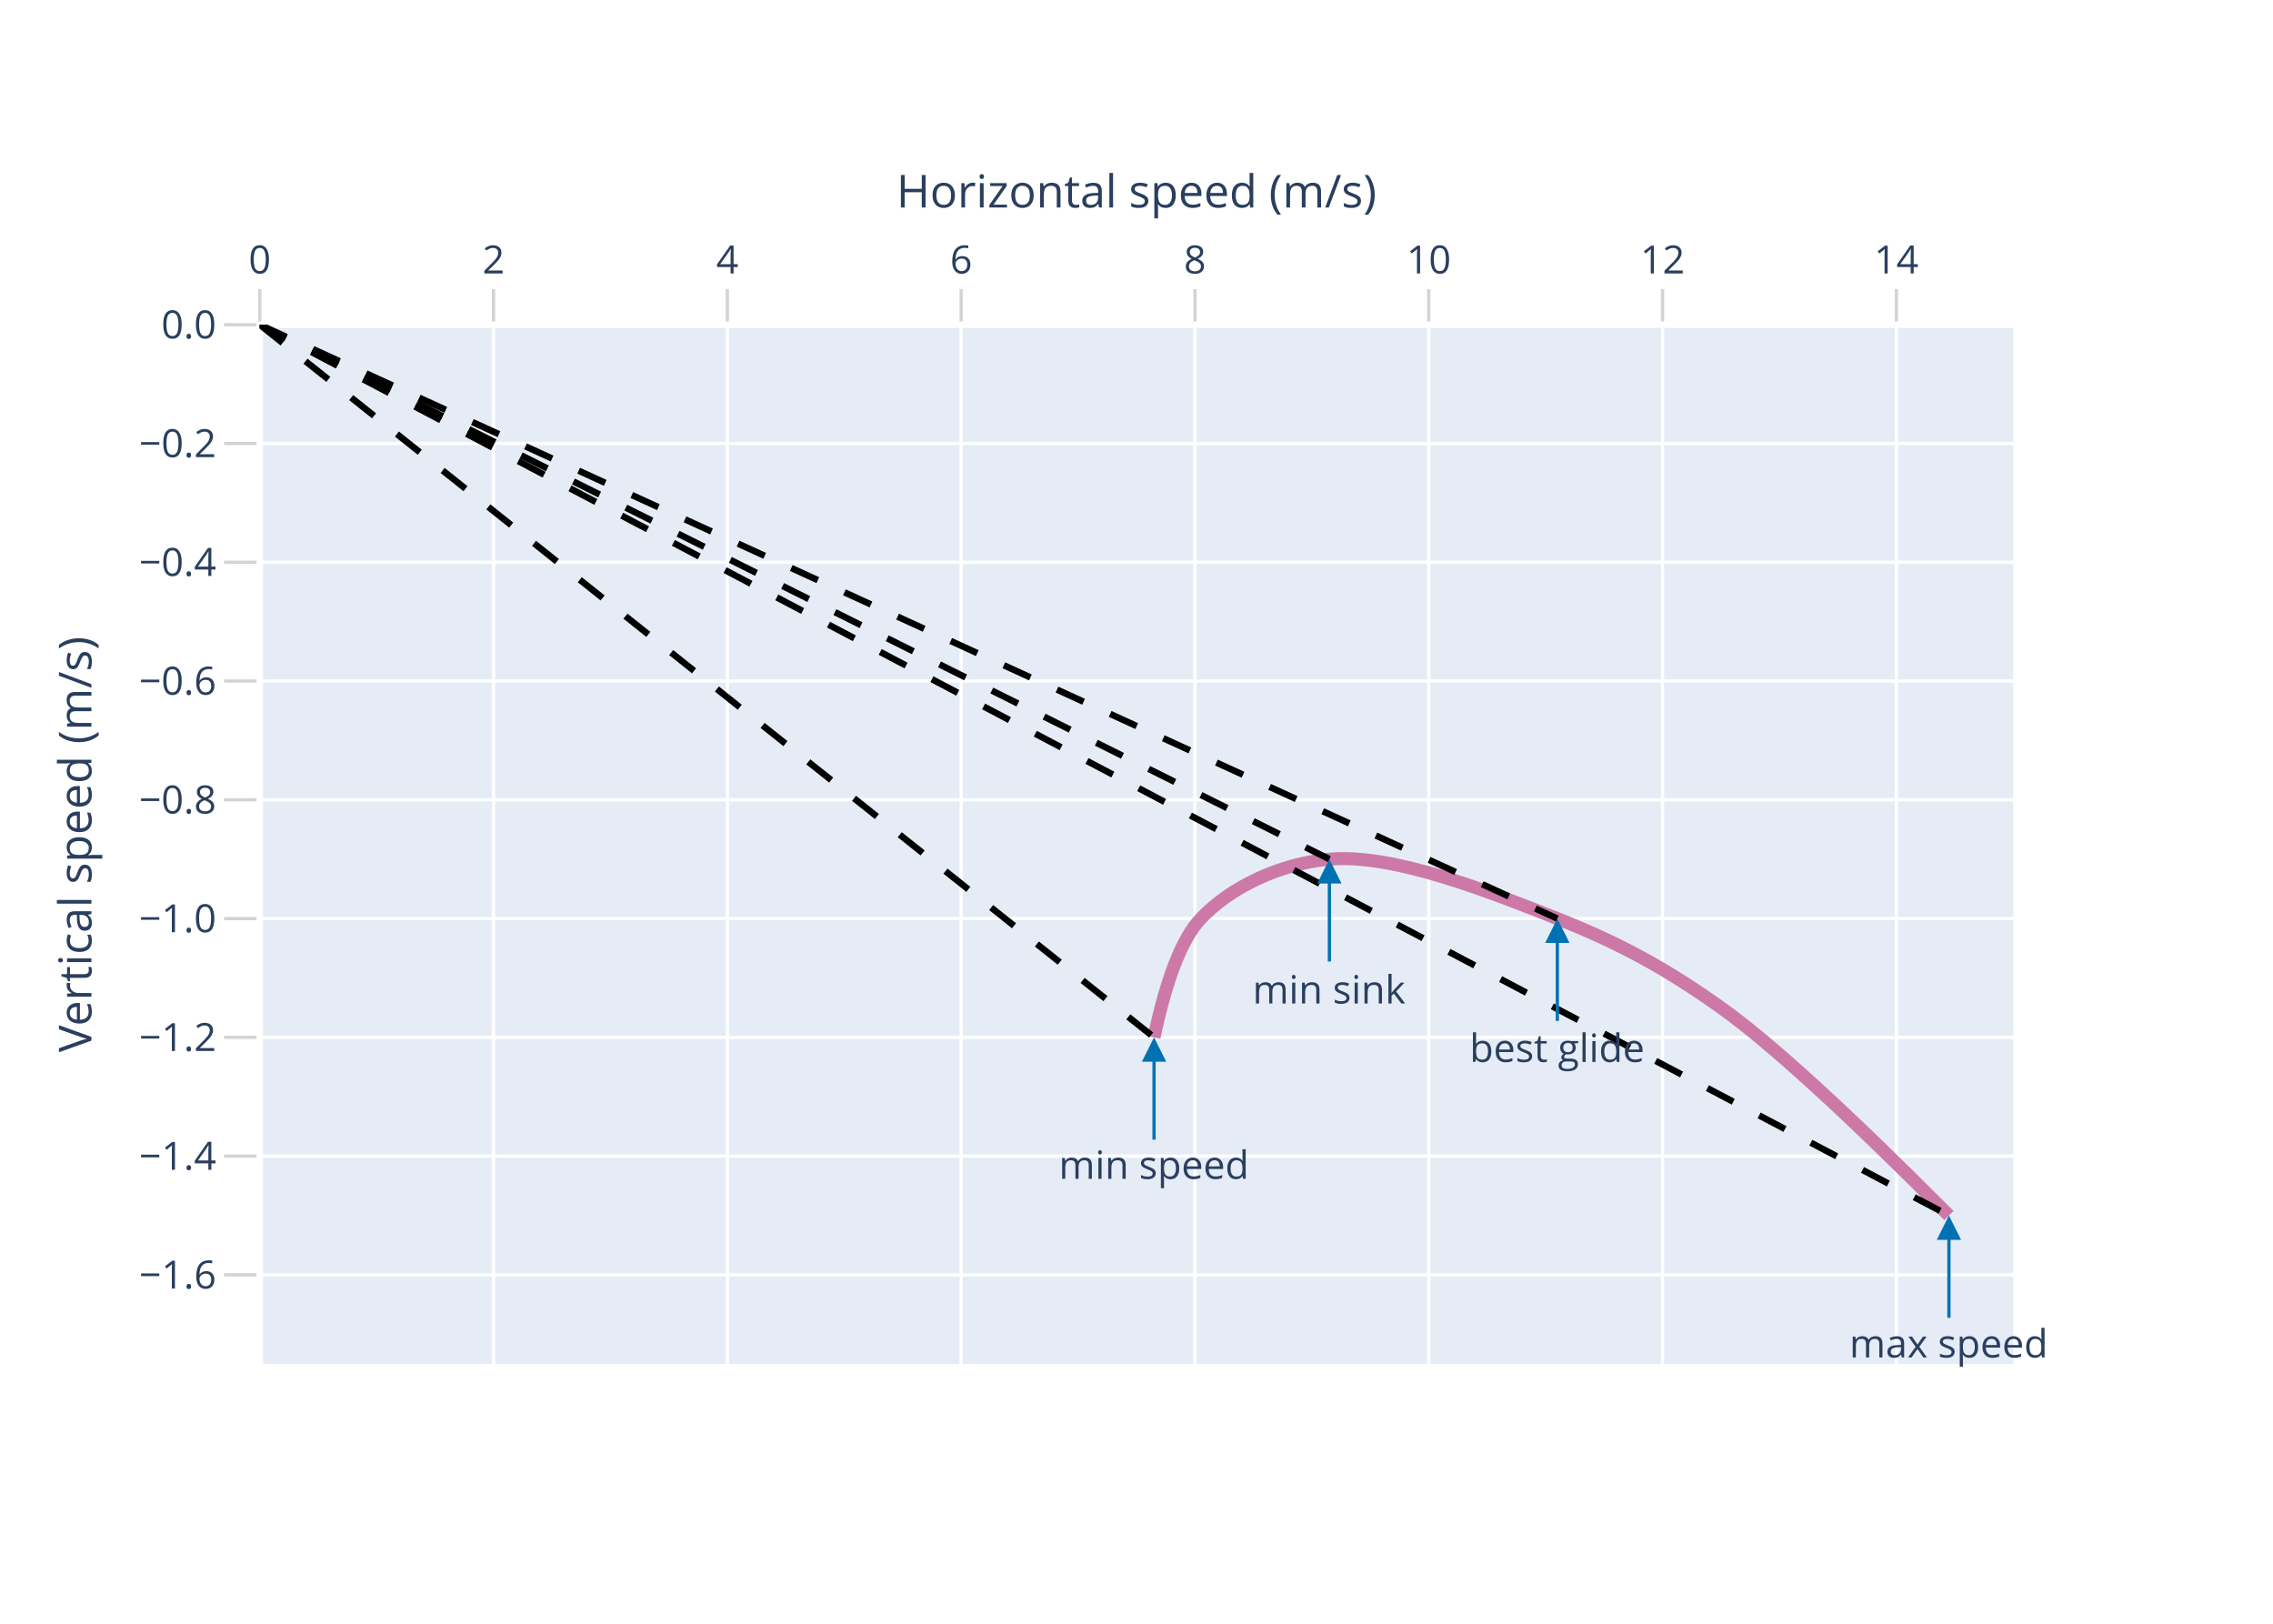
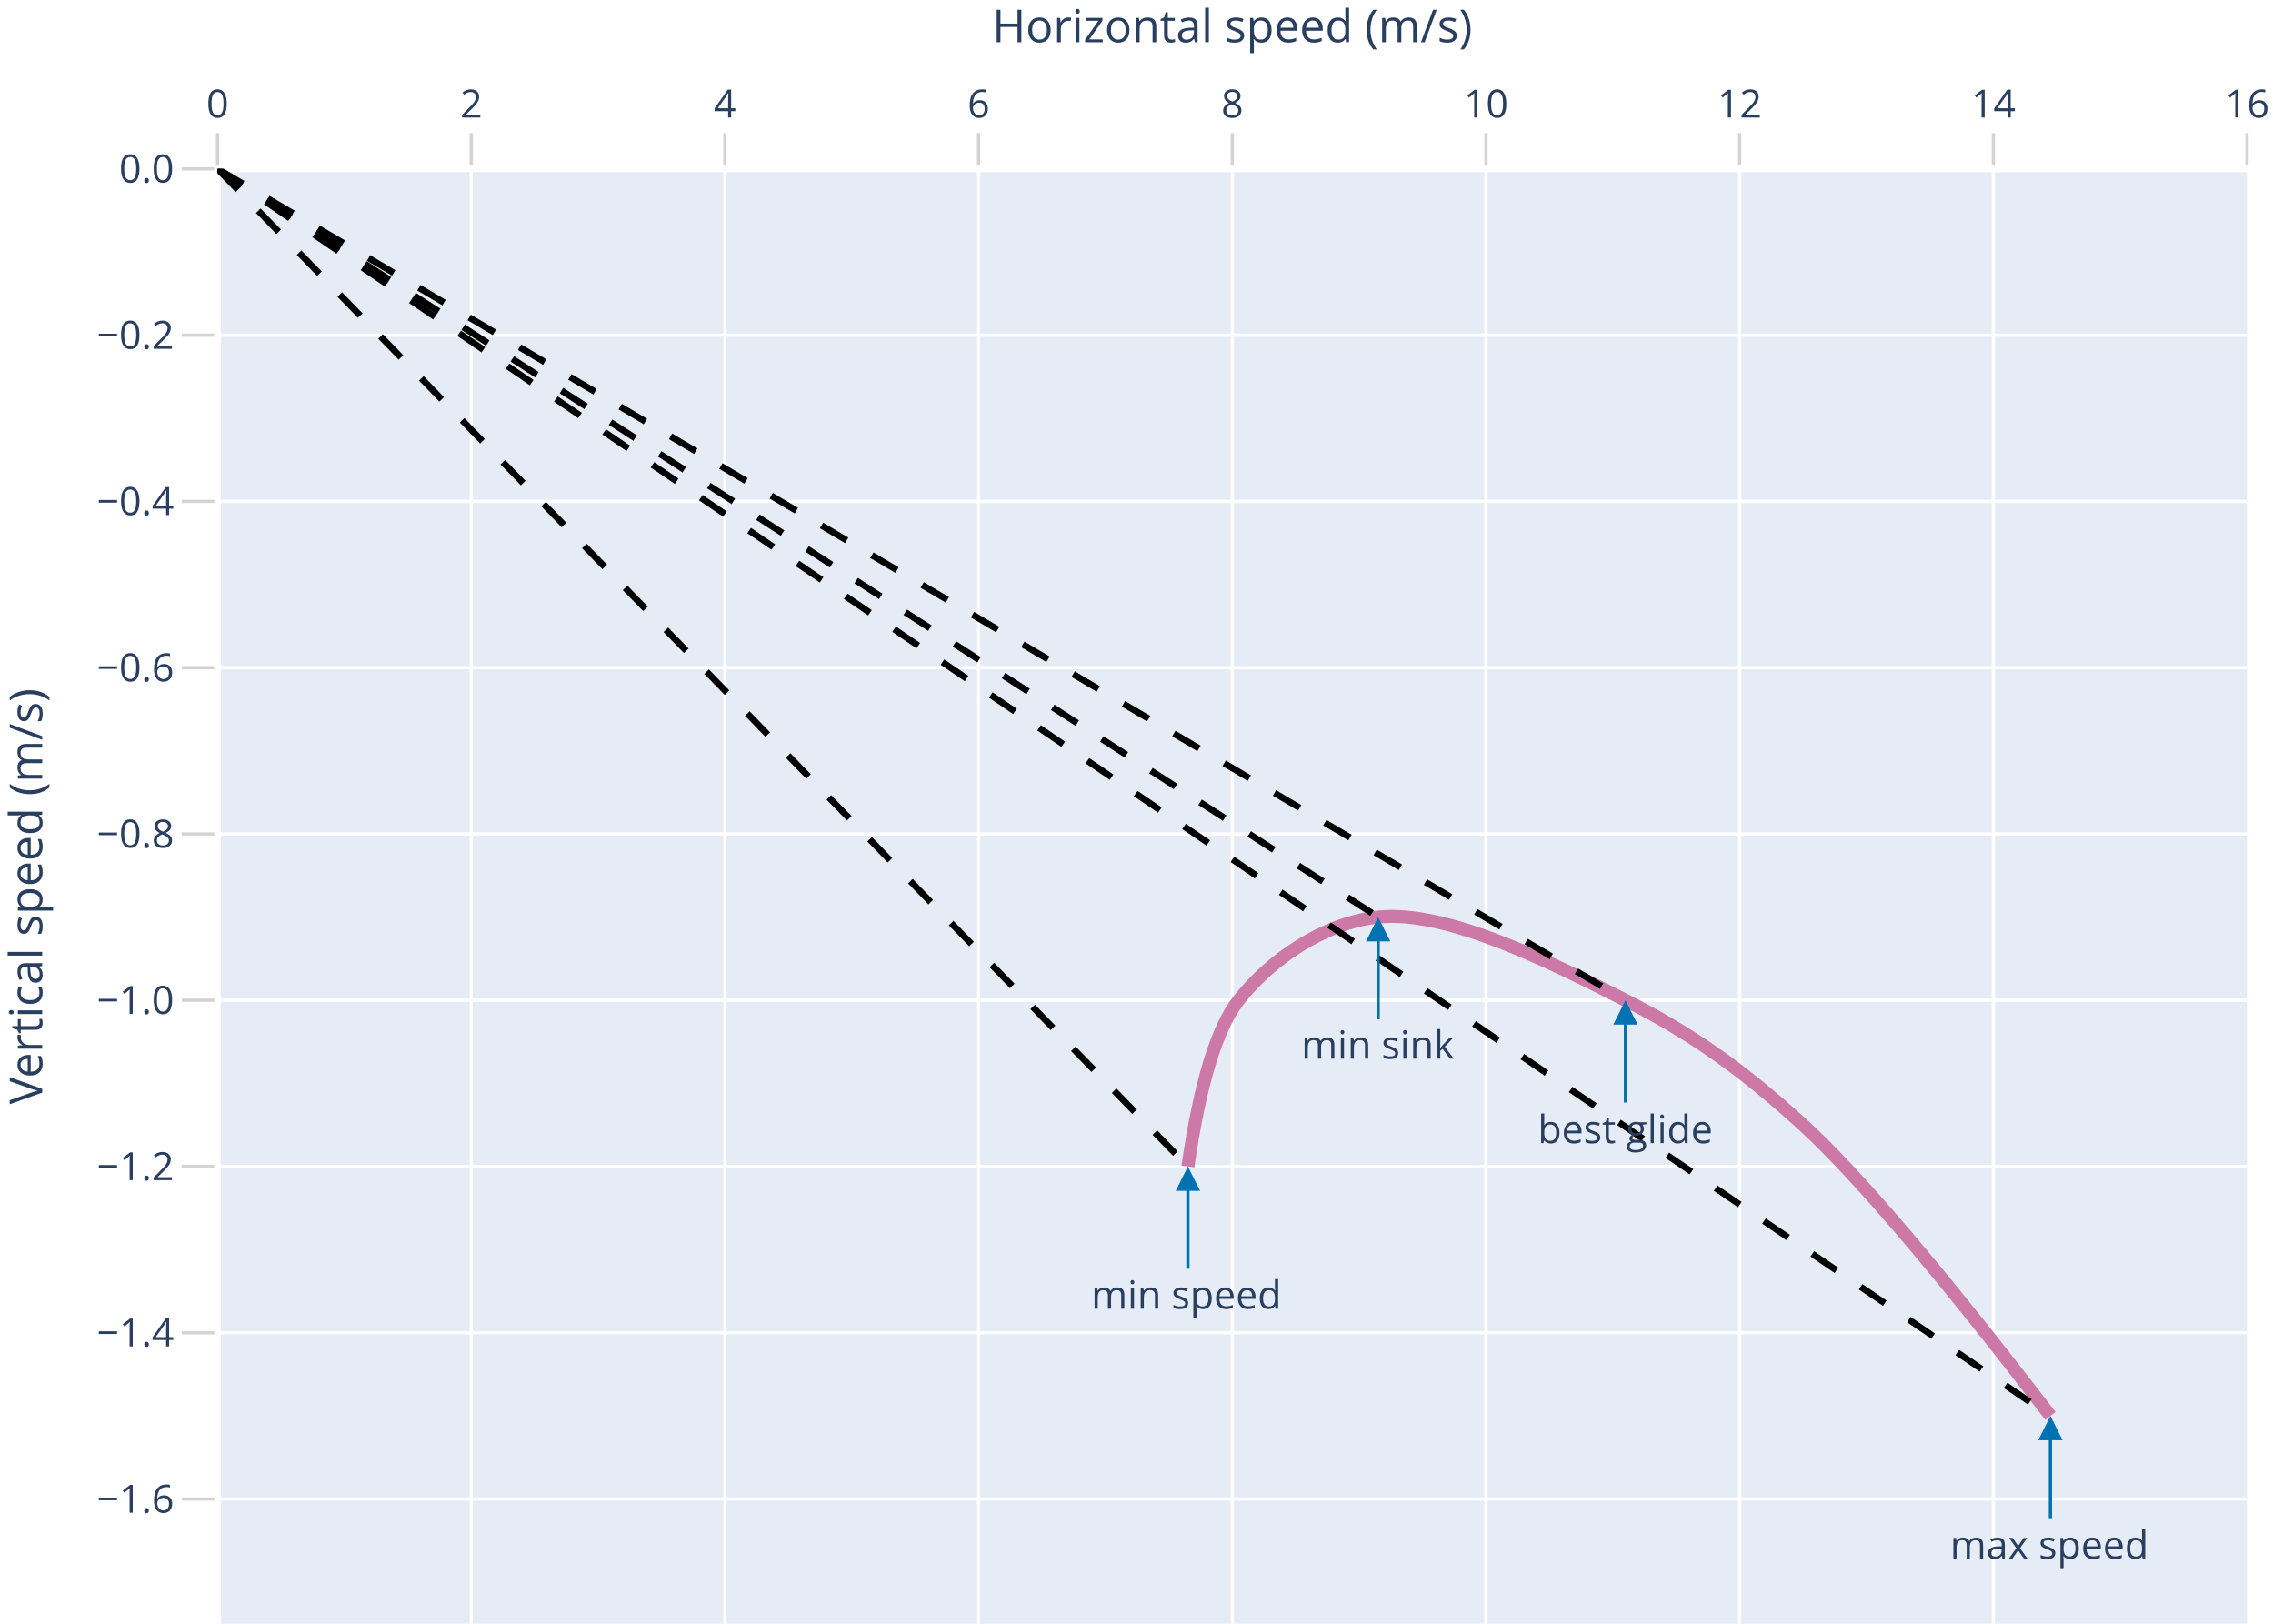
<svg xmlns="http://www.w3.org/2000/svg" class="main-svg" width="700" height="500" style="" viewBox="0 0 700 500">
  <rect x="0" y="0" width="700" height="500" style="fill: rgb(255, 255, 255); fill-opacity: 1;" />
-   <defs id="defs-9cfe36">
+   <defs id="defs-bd1ab8">
    <g class="clips">
-       <clipPath id="clip9cfe36xyplot" class="plotclip">
-         <rect width="540" height="320" />
-       </clipPath>
-       <clipPath class="axesclip" id="clip9cfe36x">
-         <rect x="80" y="0" width="540" height="500" />
-       </clipPath>
-       <clipPath class="axesclip" id="clip9cfe36y">
-         <rect x="0" y="100" width="700" height="320" />
-       </clipPath>
-       <clipPath class="axesclip" id="clip9cfe36xy">
-         <rect x="80" y="100" width="540" height="320" />
+       <clipPath id="clipbd1ab8xyplot" class="plotclip">
+         <rect width="625" height="448" />
+       </clipPath>
+       <clipPath class="axesclip" id="clipbd1ab8x">
+         <rect x="67" y="0" width="625" height="500" />
+       </clipPath>
+       <clipPath class="axesclip" id="clipbd1ab8y">
+         <rect x="0" y="52" width="700" height="448" />
+       </clipPath>
+       <clipPath class="axesclip" id="clipbd1ab8xy">
+         <rect x="67" y="52" width="625" height="448" />
      </clipPath>
    </g>
    <g class="gradients" />
    <g class="patterns" />
  </defs>
  <g class="bglayer">
-     <rect class="bg" x="80" y="100" width="540" height="320" style="fill: rgb(229, 236, 246); fill-opacity: 1; stroke-width: 0;" />
+     <rect class="bg" x="67" y="52" width="625" height="448" style="fill: rgb(229, 236, 246); fill-opacity: 1; stroke-width: 0;" />
  </g>
  <g class="layer-below">
    <g class="imagelayer" />
    <g class="shapelayer" />
  </g>
  <g class="cartesianlayer">
    <g class="subplot xy">
      <g class="layer-subplot">
        <g class="shapelayer" />
        <g class="imagelayer" />
      </g>
      <g class="minor-gridlayer">
        <g class="x" />
        <g class="y" />
      </g>
      <g class="gridlayer">
        <g class="x">
-           <path class="xgrid crisp" transform="translate(152,0)" d="M0,100v320" style="stroke: rgb(255, 255, 255); stroke-opacity: 1; stroke-width: 1px;" />
-           <path class="xgrid crisp" transform="translate(224,0)" d="M0,100v320" style="stroke: rgb(255, 255, 255); stroke-opacity: 1; stroke-width: 1px;" />
-           <path class="xgrid crisp" transform="translate(296,0)" d="M0,100v320" style="stroke: rgb(255, 255, 255); stroke-opacity: 1; stroke-width: 1px;" />
-           <path class="xgrid crisp" transform="translate(368,0)" d="M0,100v320" style="stroke: rgb(255, 255, 255); stroke-opacity: 1; stroke-width: 1px;" />
-           <path class="xgrid crisp" transform="translate(440,0)" d="M0,100v320" style="stroke: rgb(255, 255, 255); stroke-opacity: 1; stroke-width: 1px;" />
-           <path class="xgrid crisp" transform="translate(512,0)" d="M0,100v320" style="stroke: rgb(255, 255, 255); stroke-opacity: 1; stroke-width: 1px;" />
-           <path class="xgrid crisp" transform="translate(584,0)" d="M0,100v320" style="stroke: rgb(255, 255, 255); stroke-opacity: 1; stroke-width: 1px;" />
+           <path class="xgrid crisp" transform="translate(145.13,0)" d="M0,52v448" style="stroke: rgb(255, 255, 255); stroke-opacity: 1; stroke-width: 1px;" />
+           <path class="xgrid crisp" transform="translate(223.25,0)" d="M0,52v448" style="stroke: rgb(255, 255, 255); stroke-opacity: 1; stroke-width: 1px;" />
+           <path class="xgrid crisp" transform="translate(301.38,0)" d="M0,52v448" style="stroke: rgb(255, 255, 255); stroke-opacity: 1; stroke-width: 1px;" />
+           <path class="xgrid crisp" transform="translate(379.5,0)" d="M0,52v448" style="stroke: rgb(255, 255, 255); stroke-opacity: 1; stroke-width: 1px;" />
+           <path class="xgrid crisp" transform="translate(457.63,0)" d="M0,52v448" style="stroke: rgb(255, 255, 255); stroke-opacity: 1; stroke-width: 1px;" />
+           <path class="xgrid crisp" transform="translate(535.75,0)" d="M0,52v448" style="stroke: rgb(255, 255, 255); stroke-opacity: 1; stroke-width: 1px;" />
+           <path class="xgrid crisp" transform="translate(613.88,0)" d="M0,52v448" style="stroke: rgb(255, 255, 255); stroke-opacity: 1; stroke-width: 1px;" />
        </g>
        <g class="y">
-           <path class="ygrid crisp" transform="translate(0,392.57)" d="M80,0h540" style="stroke: rgb(255, 255, 255); stroke-opacity: 1; stroke-width: 1px;" />
-           <path class="ygrid crisp" transform="translate(0,356)" d="M80,0h540" style="stroke: rgb(255, 255, 255); stroke-opacity: 1; stroke-width: 1px;" />
-           <path class="ygrid crisp" transform="translate(0,319.43)" d="M80,0h540" style="stroke: rgb(255, 255, 255); stroke-opacity: 1; stroke-width: 1px;" />
-           <path class="ygrid crisp" transform="translate(0,282.86)" d="M80,0h540" style="stroke: rgb(255, 255, 255); stroke-opacity: 1; stroke-width: 1px;" />
-           <path class="ygrid crisp" transform="translate(0,246.29)" d="M80,0h540" style="stroke: rgb(255, 255, 255); stroke-opacity: 1; stroke-width: 1px;" />
-           <path class="ygrid crisp" transform="translate(0,209.71)" d="M80,0h540" style="stroke: rgb(255, 255, 255); stroke-opacity: 1; stroke-width: 1px;" />
-           <path class="ygrid crisp" transform="translate(0,173.14)" d="M80,0h540" style="stroke: rgb(255, 255, 255); stroke-opacity: 1; stroke-width: 1px;" />
-           <path class="ygrid crisp" transform="translate(0,136.57)" d="M80,0h540" style="stroke: rgb(255, 255, 255); stroke-opacity: 1; stroke-width: 1px;" />
+           <path class="ygrid crisp" transform="translate(0,461.6)" d="M67,0h625" style="stroke: rgb(255, 255, 255); stroke-opacity: 1; stroke-width: 1px;" />
+           <path class="ygrid crisp" transform="translate(0,410.4)" d="M67,0h625" style="stroke: rgb(255, 255, 255); stroke-opacity: 1; stroke-width: 1px;" />
+           <path class="ygrid crisp" transform="translate(0,359.2)" d="M67,0h625" style="stroke: rgb(255, 255, 255); stroke-opacity: 1; stroke-width: 1px;" />
+           <path class="ygrid crisp" transform="translate(0,308)" d="M67,0h625" style="stroke: rgb(255, 255, 255); stroke-opacity: 1; stroke-width: 1px;" />
+           <path class="ygrid crisp" transform="translate(0,256.8)" d="M67,0h625" style="stroke: rgb(255, 255, 255); stroke-opacity: 1; stroke-width: 1px;" />
+           <path class="ygrid crisp" transform="translate(0,205.6)" d="M67,0h625" style="stroke: rgb(255, 255, 255); stroke-opacity: 1; stroke-width: 1px;" />
+           <path class="ygrid crisp" transform="translate(0,154.4)" d="M67,0h625" style="stroke: rgb(255, 255, 255); stroke-opacity: 1; stroke-width: 1px;" />
+           <path class="ygrid crisp" transform="translate(0,103.2)" d="M67,0h625" style="stroke: rgb(255, 255, 255); stroke-opacity: 1; stroke-width: 1px;" />
        </g>
      </g>
      <g class="zerolinelayer">
-         <path class="xzl zl crisp" transform="translate(80,0)" d="M0,100v320" style="stroke: rgb(255, 255, 255); stroke-opacity: 1; stroke-width: 2px;" />
-         <path class="yzl zl crisp" transform="translate(0,100)" d="M80,0h540" style="stroke: rgb(255, 255, 255); stroke-opacity: 1; stroke-width: 2px;" />
+         <path class="xzl zl crisp" transform="translate(67,0)" d="M0,52v448" style="stroke: rgb(255, 255, 255); stroke-opacity: 1; stroke-width: 2px;" />
+         <path class="yzl zl crisp" transform="translate(0,52)" d="M67,0h625" style="stroke: rgb(255, 255, 255); stroke-opacity: 1; stroke-width: 2px;" />
      </g>
      <path class="xlines-below" />
      <path class="ylines-below" />
      <g class="overlines-below" />
      <g class="xaxislayer-below" />
      <g class="yaxislayer-below" />
      <g class="overaxes-below" />
-       <g class="plot" transform="translate(80,100)" clip-path="url(#clip9cfe36xyplot)">
+       <g class="plot" transform="translate(67,52)" clip-path="url(#clipbd1ab8xyplot)">
        <g class="scatterlayer mlayer">
-           <g class="trace scatter tracec615f6" style="stroke-miterlimit: 2; opacity: 1;">
-             <g class="fills" />
-             <g class="errorbars" />
-             <g class="lines">
-               <path class="js-line" d="M275.4,219.43Q281.24,191.93 289.8,182.86C298.82,173.3 314.04,165.94 329.4,164.57C349.21,162.8 378.59,174.55 399.6,182.86C418.29,190.25 432.59,197.89 450,210.29Q472.4,226.24 520.2,274.29" style="vector-effect: none; fill: none; stroke: rgb(204, 121, 167); stroke-opacity: 1; stroke-width: 4px; opacity: 1;" />
-             </g>
-             <g class="points" />
-             <g class="text" />
-           </g>
-           <g class="trace scatter trace2a5de0" style="stroke-miterlimit: 2; opacity: 1;">
-             <g class="fills" />
-             <g class="errorbars" />
-             <g class="lines">
-               <path class="js-line" d="M0,0L275.4,219.43" style="vector-effect: none; fill: none; stroke: rgb(0, 0, 0); stroke-opacity: 1; stroke-dasharray: 9px, 9px; stroke-width: 2px; opacity: 1;" />
-             </g>
-             <g class="points" />
-             <g class="text" />
-           </g>
-           <g class="trace scatter trace0da97c" style="stroke-miterlimit: 2; opacity: 1;">
-             <g class="fills" />
-             <g class="errorbars" />
-             <g class="lines">
-               <path class="js-line" d="M0,0L329.4,164.57" style="vector-effect: none; fill: none; stroke: rgb(0, 0, 0); stroke-opacity: 1; stroke-dasharray: 9px, 9px; stroke-width: 2px; opacity: 1;" />
-             </g>
-             <g class="points" />
-             <g class="text" />
-           </g>
-           <g class="trace scatter traceeb894e" style="stroke-miterlimit: 2; opacity: 1;">
-             <g class="fills" />
-             <g class="errorbars" />
-             <g class="lines">
-               <path class="js-line" d="M0,0L399.6,182.86" style="vector-effect: none; fill: none; stroke: rgb(0, 0, 0); stroke-opacity: 1; stroke-dasharray: 9px, 9px; stroke-width: 2px; opacity: 1;" />
-             </g>
-             <g class="points" />
-             <g class="text" />
-           </g>
-           <g class="trace scatter trace35164c" style="stroke-miterlimit: 2; opacity: 1;">
-             <g class="fills" />
-             <g class="errorbars" />
-             <g class="lines">
-               <path class="js-line" d="M0,0L520.2,274.29" style="vector-effect: none; fill: none; stroke: rgb(0, 0, 0); stroke-opacity: 1; stroke-dasharray: 9px, 9px; stroke-width: 2px; opacity: 1;" />
+           <g class="trace scatter tracef67591" style="stroke-miterlimit: 2; opacity: 1;">
+             <g class="fills" />
+             <g class="errorbars" />
+             <g class="lines">
+               <path class="js-line" d="M298.83,307.2Q304.36,268.88 314.45,256C324.21,243.55 340.58,232.2 357.42,230.4C378.77,228.12 411.02,244.59 433.59,256C454.17,266.41 469.66,277.42 488.28,294.4Q512.98,316.92 564.45,384" style="vector-effect: none; fill: none; stroke: rgb(204, 121, 167); stroke-opacity: 1; stroke-width: 4px; opacity: 1;" />
+             </g>
+             <g class="points" />
+             <g class="text" />
+           </g>
+           <g class="trace scatter trace998cd4" style="stroke-miterlimit: 2; opacity: 1;">
+             <g class="fills" />
+             <g class="errorbars" />
+             <g class="lines">
+               <path class="js-line" d="M0,0L298.83,307.2" style="vector-effect: none; fill: none; stroke: rgb(0, 0, 0); stroke-opacity: 1; stroke-dasharray: 9px, 9px; stroke-width: 2px; opacity: 1;" />
+             </g>
+             <g class="points" />
+             <g class="text" />
+           </g>
+           <g class="trace scatter tracee5bd86" style="stroke-miterlimit: 2; opacity: 1;">
+             <g class="fills" />
+             <g class="errorbars" />
+             <g class="lines">
+               <path class="js-line" d="M0,0L357.42,230.4" style="vector-effect: none; fill: none; stroke: rgb(0, 0, 0); stroke-opacity: 1; stroke-dasharray: 9px, 9px; stroke-width: 2px; opacity: 1;" />
+             </g>
+             <g class="points" />
+             <g class="text" />
+           </g>
+           <g class="trace scatter trace4d9b3a" style="stroke-miterlimit: 2; opacity: 1;">
+             <g class="fills" />
+             <g class="errorbars" />
+             <g class="lines">
+               <path class="js-line" d="M0,0L433.59,256" style="vector-effect: none; fill: none; stroke: rgb(0, 0, 0); stroke-opacity: 1; stroke-dasharray: 9px, 9px; stroke-width: 2px; opacity: 1;" />
+             </g>
+             <g class="points" />
+             <g class="text" />
+           </g>
+           <g class="trace scatter trace9040ef" style="stroke-miterlimit: 2; opacity: 1;">
+             <g class="fills" />
+             <g class="errorbars" />
+             <g class="lines">
+               <path class="js-line" d="M0,0L564.45,384" style="vector-effect: none; fill: none; stroke: rgb(0, 0, 0); stroke-opacity: 1; stroke-dasharray: 9px, 9px; stroke-width: 2px; opacity: 1;" />
            </g>
            <g class="points" />
            <g class="text" />
          </g>
        </g>
      </g>
      <g class="overplot" />
      <path class="xlines-above crisp" d="" style="fill: none; stroke-width: 1px; stroke: rgb(0, 0, 0); stroke-opacity: 0;" />
      <path class="ylines-above crisp" d="" style="fill: none; stroke-width: 1px; stroke: rgb(0, 0, 0); stroke-opacity: 0;" />
      <g class="overlines-above" />
      <g class="xaxislayer-above">
-         <path class="xtick ticks crisp" d="M0,99v-10" transform="translate(80,0)" style="stroke: rgb(211, 211, 211); stroke-opacity: 1; stroke-width: 1px;" />
-         <path class="xtick ticks crisp" d="M0,99v-10" transform="translate(152,0)" style="stroke: rgb(211, 211, 211); stroke-opacity: 1; stroke-width: 1px;" />
-         <path class="xtick ticks crisp" d="M0,99v-10" transform="translate(224,0)" style="stroke: rgb(211, 211, 211); stroke-opacity: 1; stroke-width: 1px;" />
-         <path class="xtick ticks crisp" d="M0,99v-10" transform="translate(296,0)" style="stroke: rgb(211, 211, 211); stroke-opacity: 1; stroke-width: 1px;" />
-         <path class="xtick ticks crisp" d="M0,99v-10" transform="translate(368,0)" style="stroke: rgb(211, 211, 211); stroke-opacity: 1; stroke-width: 1px;" />
-         <path class="xtick ticks crisp" d="M0,99v-10" transform="translate(440,0)" style="stroke: rgb(211, 211, 211); stroke-opacity: 1; stroke-width: 1px;" />
-         <path class="xtick ticks crisp" d="M0,99v-10" transform="translate(512,0)" style="stroke: rgb(211, 211, 211); stroke-opacity: 1; stroke-width: 1px;" />
-         <path class="xtick ticks crisp" d="M0,99v-10" transform="translate(584,0)" style="stroke: rgb(211, 211, 211); stroke-opacity: 1; stroke-width: 1px;" />
-         <g class="xtick">
-           <text text-anchor="middle" x="0" y="84.2" transform="translate(80,0)" style="font-family: 'Open Sans', verdana, arial, sans-serif; font-size: 12px; fill: rgb(42, 63, 95); fill-opacity: 1; white-space: pre; opacity: 1;">0</text>
-         </g>
-         <g class="xtick">
-           <text text-anchor="middle" x="0" y="84.2" style="font-family: 'Open Sans', verdana, arial, sans-serif; font-size: 12px; fill: rgb(42, 63, 95); fill-opacity: 1; white-space: pre; opacity: 1;" transform="translate(152,0)">2</text>
-         </g>
-         <g class="xtick">
-           <text text-anchor="middle" x="0" y="84.2" style="font-family: 'Open Sans', verdana, arial, sans-serif; font-size: 12px; fill: rgb(42, 63, 95); fill-opacity: 1; white-space: pre; opacity: 1;" transform="translate(224,0)">4</text>
-         </g>
-         <g class="xtick">
-           <text text-anchor="middle" x="0" y="84.2" style="font-family: 'Open Sans', verdana, arial, sans-serif; font-size: 12px; fill: rgb(42, 63, 95); fill-opacity: 1; white-space: pre; opacity: 1;" transform="translate(296,0)">6</text>
-         </g>
-         <g class="xtick">
-           <text text-anchor="middle" x="0" y="84.2" style="font-family: 'Open Sans', verdana, arial, sans-serif; font-size: 12px; fill: rgb(42, 63, 95); fill-opacity: 1; white-space: pre; opacity: 1;" transform="translate(368,0)">8</text>
-         </g>
-         <g class="xtick">
-           <text text-anchor="middle" x="0" y="84.2" style="font-family: 'Open Sans', verdana, arial, sans-serif; font-size: 12px; fill: rgb(42, 63, 95); fill-opacity: 1; white-space: pre; opacity: 1;" transform="translate(440,0)">10</text>
-         </g>
-         <g class="xtick">
-           <text text-anchor="middle" x="0" y="84.2" style="font-family: 'Open Sans', verdana, arial, sans-serif; font-size: 12px; fill: rgb(42, 63, 95); fill-opacity: 1; white-space: pre; opacity: 1;" transform="translate(512,0)">12</text>
-         </g>
-         <g class="xtick">
-           <text text-anchor="middle" x="0" y="84.2" style="font-family: 'Open Sans', verdana, arial, sans-serif; font-size: 12px; fill: rgb(42, 63, 95); fill-opacity: 1; white-space: pre; opacity: 1;" transform="translate(584,0)">14</text>
+         <path class="xtick ticks crisp" d="M0,51v-10" transform="translate(67,0)" style="stroke: rgb(211, 211, 211); stroke-opacity: 1; stroke-width: 1px;" />
+         <path class="xtick ticks crisp" d="M0,51v-10" transform="translate(145.13,0)" style="stroke: rgb(211, 211, 211); stroke-opacity: 1; stroke-width: 1px;" />
+         <path class="xtick ticks crisp" d="M0,51v-10" transform="translate(223.25,0)" style="stroke: rgb(211, 211, 211); stroke-opacity: 1; stroke-width: 1px;" />
+         <path class="xtick ticks crisp" d="M0,51v-10" transform="translate(301.38,0)" style="stroke: rgb(211, 211, 211); stroke-opacity: 1; stroke-width: 1px;" />
+         <path class="xtick ticks crisp" d="M0,51v-10" transform="translate(379.5,0)" style="stroke: rgb(211, 211, 211); stroke-opacity: 1; stroke-width: 1px;" />
+         <path class="xtick ticks crisp" d="M0,51v-10" transform="translate(457.63,0)" style="stroke: rgb(211, 211, 211); stroke-opacity: 1; stroke-width: 1px;" />
+         <path class="xtick ticks crisp" d="M0,51v-10" transform="translate(535.75,0)" style="stroke: rgb(211, 211, 211); stroke-opacity: 1; stroke-width: 1px;" />
+         <path class="xtick ticks crisp" d="M0,51v-10" transform="translate(613.88,0)" style="stroke: rgb(211, 211, 211); stroke-opacity: 1; stroke-width: 1px;" />
+         <path class="xtick ticks crisp" d="M0,51v-10" transform="translate(692,0)" style="stroke: rgb(211, 211, 211); stroke-opacity: 1; stroke-width: 1px;" />
+         <g class="xtick">
+           <text text-anchor="middle" x="0" y="36.2" transform="translate(67,0)" style="font-family: 'Open Sans', verdana, arial, sans-serif; font-size: 12px; fill: rgb(42, 63, 95); fill-opacity: 1; white-space: pre; opacity: 1;">0</text>
+         </g>
+         <g class="xtick">
+           <text text-anchor="middle" x="0" y="36.2" style="font-family: 'Open Sans', verdana, arial, sans-serif; font-size: 12px; fill: rgb(42, 63, 95); fill-opacity: 1; white-space: pre; opacity: 1;" transform="translate(145.13,0)">2</text>
+         </g>
+         <g class="xtick">
+           <text text-anchor="middle" x="0" y="36.2" style="font-family: 'Open Sans', verdana, arial, sans-serif; font-size: 12px; fill: rgb(42, 63, 95); fill-opacity: 1; white-space: pre; opacity: 1;" transform="translate(223.25,0)">4</text>
+         </g>
+         <g class="xtick">
+           <text text-anchor="middle" x="0" y="36.2" style="font-family: 'Open Sans', verdana, arial, sans-serif; font-size: 12px; fill: rgb(42, 63, 95); fill-opacity: 1; white-space: pre; opacity: 1;" transform="translate(301.38,0)">6</text>
+         </g>
+         <g class="xtick">
+           <text text-anchor="middle" x="0" y="36.2" style="font-family: 'Open Sans', verdana, arial, sans-serif; font-size: 12px; fill: rgb(42, 63, 95); fill-opacity: 1; white-space: pre; opacity: 1;" transform="translate(379.5,0)">8</text>
+         </g>
+         <g class="xtick">
+           <text text-anchor="middle" x="0" y="36.2" style="font-family: 'Open Sans', verdana, arial, sans-serif; font-size: 12px; fill: rgb(42, 63, 95); fill-opacity: 1; white-space: pre; opacity: 1;" transform="translate(457.63,0)">10</text>
+         </g>
+         <g class="xtick">
+           <text text-anchor="middle" x="0" y="36.2" style="font-family: 'Open Sans', verdana, arial, sans-serif; font-size: 12px; fill: rgb(42, 63, 95); fill-opacity: 1; white-space: pre; opacity: 1;" transform="translate(535.75,0)">12</text>
+         </g>
+         <g class="xtick">
+           <text text-anchor="middle" x="0" y="36.2" style="font-family: 'Open Sans', verdana, arial, sans-serif; font-size: 12px; fill: rgb(42, 63, 95); fill-opacity: 1; white-space: pre; opacity: 1;" transform="translate(613.88,0)">14</text>
+         </g>
+         <g class="xtick">
+           <text text-anchor="middle" x="0" y="36.2" style="font-family: 'Open Sans', verdana, arial, sans-serif; font-size: 12px; fill: rgb(42, 63, 95); fill-opacity: 1; white-space: pre; opacity: 1;" transform="translate(692,0)">16</text>
        </g>
      </g>
      <g class="yaxislayer-above">
-         <path class="ytick ticks crisp" d="M79,0h-10" transform="translate(0,392.57)" style="stroke: rgb(211, 211, 211); stroke-opacity: 1; stroke-width: 1px;" />
-         <path class="ytick ticks crisp" d="M79,0h-10" transform="translate(0,356)" style="stroke: rgb(211, 211, 211); stroke-opacity: 1; stroke-width: 1px;" />
-         <path class="ytick ticks crisp" d="M79,0h-10" transform="translate(0,319.43)" style="stroke: rgb(211, 211, 211); stroke-opacity: 1; stroke-width: 1px;" />
-         <path class="ytick ticks crisp" d="M79,0h-10" transform="translate(0,282.86)" style="stroke: rgb(211, 211, 211); stroke-opacity: 1; stroke-width: 1px;" />
-         <path class="ytick ticks crisp" d="M79,0h-10" transform="translate(0,246.29)" style="stroke: rgb(211, 211, 211); stroke-opacity: 1; stroke-width: 1px;" />
-         <path class="ytick ticks crisp" d="M79,0h-10" transform="translate(0,209.71)" style="stroke: rgb(211, 211, 211); stroke-opacity: 1; stroke-width: 1px;" />
-         <path class="ytick ticks crisp" d="M79,0h-10" transform="translate(0,173.14)" style="stroke: rgb(211, 211, 211); stroke-opacity: 1; stroke-width: 1px;" />
-         <path class="ytick ticks crisp" d="M79,0h-10" transform="translate(0,136.57)" style="stroke: rgb(211, 211, 211); stroke-opacity: 1; stroke-width: 1px;" />
-         <path class="ytick ticks crisp" d="M79,0h-10" transform="translate(0,100)" style="stroke: rgb(211, 211, 211); stroke-opacity: 1; stroke-width: 1px;" />
-         <g class="ytick">
-           <text text-anchor="end" x="66.6" y="4.2" transform="translate(0,392.57)" style="font-family: 'Open Sans', verdana, arial, sans-serif; font-size: 12px; fill: rgb(42, 63, 95); fill-opacity: 1; white-space: pre; opacity: 1;">−1.6</text>
-         </g>
-         <g class="ytick">
-           <text text-anchor="end" x="66.6" y="4.2" style="font-family: 'Open Sans', verdana, arial, sans-serif; font-size: 12px; fill: rgb(42, 63, 95); fill-opacity: 1; white-space: pre; opacity: 1;" transform="translate(0,356)">−1.4</text>
-         </g>
-         <g class="ytick">
-           <text text-anchor="end" x="66.6" y="4.2" style="font-family: 'Open Sans', verdana, arial, sans-serif; font-size: 12px; fill: rgb(42, 63, 95); fill-opacity: 1; white-space: pre; opacity: 1;" transform="translate(0,319.43)">−1.2</text>
-         </g>
-         <g class="ytick">
-           <text text-anchor="end" x="66.6" y="4.2" style="font-family: 'Open Sans', verdana, arial, sans-serif; font-size: 12px; fill: rgb(42, 63, 95); fill-opacity: 1; white-space: pre; opacity: 1;" transform="translate(0,282.86)">−1.0</text>
-         </g>
-         <g class="ytick">
-           <text text-anchor="end" x="66.6" y="4.2" style="font-family: 'Open Sans', verdana, arial, sans-serif; font-size: 12px; fill: rgb(42, 63, 95); fill-opacity: 1; white-space: pre; opacity: 1;" transform="translate(0,246.29)">−0.8</text>
-         </g>
-         <g class="ytick">
-           <text text-anchor="end" x="66.6" y="4.2" style="font-family: 'Open Sans', verdana, arial, sans-serif; font-size: 12px; fill: rgb(42, 63, 95); fill-opacity: 1; white-space: pre; opacity: 1;" transform="translate(0,209.71)">−0.6</text>
-         </g>
-         <g class="ytick">
-           <text text-anchor="end" x="66.6" y="4.2" style="font-family: 'Open Sans', verdana, arial, sans-serif; font-size: 12px; fill: rgb(42, 63, 95); fill-opacity: 1; white-space: pre; opacity: 1;" transform="translate(0,173.14)">−0.4</text>
-         </g>
-         <g class="ytick">
-           <text text-anchor="end" x="66.6" y="4.2" style="font-family: 'Open Sans', verdana, arial, sans-serif; font-size: 12px; fill: rgb(42, 63, 95); fill-opacity: 1; white-space: pre; opacity: 1;" transform="translate(0,136.57)">−0.2</text>
-         </g>
-         <g class="ytick">
-           <text text-anchor="end" x="66.6" y="4.2" style="font-family: 'Open Sans', verdana, arial, sans-serif; font-size: 12px; fill: rgb(42, 63, 95); fill-opacity: 1; white-space: pre; opacity: 1;" transform="translate(0,100)">0.0</text>
+         <path class="ytick ticks crisp" d="M66,0h-10" transform="translate(0,461.6)" style="stroke: rgb(211, 211, 211); stroke-opacity: 1; stroke-width: 1px;" />
+         <path class="ytick ticks crisp" d="M66,0h-10" transform="translate(0,410.4)" style="stroke: rgb(211, 211, 211); stroke-opacity: 1; stroke-width: 1px;" />
+         <path class="ytick ticks crisp" d="M66,0h-10" transform="translate(0,359.2)" style="stroke: rgb(211, 211, 211); stroke-opacity: 1; stroke-width: 1px;" />
+         <path class="ytick ticks crisp" d="M66,0h-10" transform="translate(0,308)" style="stroke: rgb(211, 211, 211); stroke-opacity: 1; stroke-width: 1px;" />
+         <path class="ytick ticks crisp" d="M66,0h-10" transform="translate(0,256.8)" style="stroke: rgb(211, 211, 211); stroke-opacity: 1; stroke-width: 1px;" />
+         <path class="ytick ticks crisp" d="M66,0h-10" transform="translate(0,205.6)" style="stroke: rgb(211, 211, 211); stroke-opacity: 1; stroke-width: 1px;" />
+         <path class="ytick ticks crisp" d="M66,0h-10" transform="translate(0,154.4)" style="stroke: rgb(211, 211, 211); stroke-opacity: 1; stroke-width: 1px;" />
+         <path class="ytick ticks crisp" d="M66,0h-10" transform="translate(0,103.2)" style="stroke: rgb(211, 211, 211); stroke-opacity: 1; stroke-width: 1px;" />
+         <path class="ytick ticks crisp" d="M66,0h-10" transform="translate(0,52)" style="stroke: rgb(211, 211, 211); stroke-opacity: 1; stroke-width: 1px;" />
+         <g class="ytick">
+           <text text-anchor="end" x="53.6" y="4.2" transform="translate(0,461.6)" style="font-family: 'Open Sans', verdana, arial, sans-serif; font-size: 12px; fill: rgb(42, 63, 95); fill-opacity: 1; white-space: pre; opacity: 1;">−1.6</text>
+         </g>
+         <g class="ytick">
+           <text text-anchor="end" x="53.6" y="4.2" style="font-family: 'Open Sans', verdana, arial, sans-serif; font-size: 12px; fill: rgb(42, 63, 95); fill-opacity: 1; white-space: pre; opacity: 1;" transform="translate(0,410.4)">−1.4</text>
+         </g>
+         <g class="ytick">
+           <text text-anchor="end" x="53.6" y="4.2" style="font-family: 'Open Sans', verdana, arial, sans-serif; font-size: 12px; fill: rgb(42, 63, 95); fill-opacity: 1; white-space: pre; opacity: 1;" transform="translate(0,359.2)">−1.2</text>
+         </g>
+         <g class="ytick">
+           <text text-anchor="end" x="53.6" y="4.2" style="font-family: 'Open Sans', verdana, arial, sans-serif; font-size: 12px; fill: rgb(42, 63, 95); fill-opacity: 1; white-space: pre; opacity: 1;" transform="translate(0,308)">−1.0</text>
+         </g>
+         <g class="ytick">
+           <text text-anchor="end" x="53.6" y="4.2" style="font-family: 'Open Sans', verdana, arial, sans-serif; font-size: 12px; fill: rgb(42, 63, 95); fill-opacity: 1; white-space: pre; opacity: 1;" transform="translate(0,256.8)">−0.8</text>
+         </g>
+         <g class="ytick">
+           <text text-anchor="end" x="53.6" y="4.2" style="font-family: 'Open Sans', verdana, arial, sans-serif; font-size: 12px; fill: rgb(42, 63, 95); fill-opacity: 1; white-space: pre; opacity: 1;" transform="translate(0,205.6)">−0.6</text>
+         </g>
+         <g class="ytick">
+           <text text-anchor="end" x="53.6" y="4.2" style="font-family: 'Open Sans', verdana, arial, sans-serif; font-size: 12px; fill: rgb(42, 63, 95); fill-opacity: 1; white-space: pre; opacity: 1;" transform="translate(0,154.4)">−0.4</text>
+         </g>
+         <g class="ytick">
+           <text text-anchor="end" x="53.6" y="4.2" style="font-family: 'Open Sans', verdana, arial, sans-serif; font-size: 12px; fill: rgb(42, 63, 95); fill-opacity: 1; white-space: pre; opacity: 1;" transform="translate(0,103.2)">−0.2</text>
+         </g>
+         <g class="ytick">
+           <text text-anchor="end" x="53.6" y="4.2" style="font-family: 'Open Sans', verdana, arial, sans-serif; font-size: 12px; fill: rgb(42, 63, 95); fill-opacity: 1; white-space: pre; opacity: 1;" transform="translate(0,52)">0.0</text>
        </g>
      </g>
      <g class="overaxes-above" />
    </g>
  </g>
  <g class="polarlayer" />
  <g class="smithlayer" />
  <g class="ternarylayer" />
  <g class="geolayer" />
  <g class="funnelarealayer" />
  <g class="pielayer" />
  <g class="iciclelayer" />
  <g class="treemaplayer" />
  <g class="sunburstlayer" />
  <g class="glimages" />
-   <defs id="topdefs-9cfe36">
+   <defs id="topdefs-bd1ab8">
    <g class="clips" />
  </defs>
  <g class="layer-above">
    <g class="imagelayer" />
    <g class="shapelayer" />
  </g>
  <g class="infolayer">
    <g class="g-gtitle" />
-     <g class="g-xtitle">
-       <text class="xtitle" x="350" y="63.888" text-anchor="middle" style="font-family: 'Open Sans', verdana, arial, sans-serif; font-size: 14px; fill: rgb(42, 63, 95); opacity: 1; font-weight: normal; white-space: pre;">Horizontal speed (m/s)</text>
-     </g>
-     <g class="g-ytitle">
-       <text class="ytitle" transform="rotate(-90,28.15313,260)" x="28.153" y="260" text-anchor="middle" style="font-family: 'Open Sans', verdana, arial, sans-serif; font-size: 14px; fill: rgb(42, 63, 95); opacity: 1; font-weight: normal; white-space: pre;">Vertical speed (m/s)</text>
+     <g class="g-xtitle" transform="translate(0,12.1125)">
+       <text class="xtitle" x="379.5" y="0.888" text-anchor="middle" style="font-family: 'Open Sans', verdana, arial, sans-serif; font-size: 14px; fill: rgb(42, 63, 95); opacity: 1; font-weight: normal; white-space: pre;">Horizontal speed (m/s)</text>
+     </g>
+     <g class="g-ytitle" transform="translate(12.84668,0)">
+       <text class="ytitle" transform="rotate(-90,0.153125,276)" x="0.153" y="276" text-anchor="middle" style="font-family: 'Open Sans', verdana, arial, sans-serif; font-size: 14px; fill: rgb(42, 63, 95); opacity: 1; font-weight: normal; white-space: pre;">Vertical speed (m/s)</text>
    </g>
    <g class="annotation" data-index="0" style="opacity: 1;">
-       <g class="annotation-text-g" transform="rotate(0,355.4,359.43)">
-         <g class="cursor-pointer" transform="translate(322,350)">
+       <g class="annotation-text-g" transform="rotate(0,365.83,399.2)">
+         <g class="cursor-pointer" transform="translate(332,390)">
          <rect class="bg" x="0.5" y="0.5" width="66" height="17" style="stroke-width: 1px; stroke: rgb(0, 0, 0); stroke-opacity: 0; fill: rgb(0, 0, 0); fill-opacity: 0;" />
          <text class="annotation-text" text-anchor="middle" x="33.359" y="13" style="font-family: 'Open Sans', verdana, arial, sans-serif; font-size: 12px; fill: rgb(42, 63, 95); fill-opacity: 1; white-space: pre;">min speed</text>
        </g>
      </g>
      <g class="annotation-arrow-g" style="opacity: 1;">
-         <path d="M355.4,350.93L355.4,319.43" style="stroke-width: 1px; stroke: rgb(0, 114, 178); stroke-opacity: 1; stroke-dasharray: 0px, 0px, 29.55px, 31.5px;" />
-         <path d="M-3.7,-2.5V2.5L1.3,0Z" transform="translate(355.4,321.38)rotate(-90)scale(1.5)" style="fill: rgb(0, 114, 178); stroke-width: 0;" />
+         <path d="M365.83,390.7L365.83,359.2" style="stroke-width: 1px; stroke: rgb(0, 114, 178); stroke-opacity: 1; stroke-dasharray: 0px, 0px, 29.55px, 31.5px;" />
+         <path d="M-3.7,-2.5V2.5L1.3,0Z" transform="translate(365.83,361.15)rotate(-90)scale(1.5)" style="fill: rgb(0, 114, 178); stroke-width: 0;" />
      </g>
    </g>
    <g class="annotation" data-index="1" style="opacity: 1;">
-       <g class="annotation-text-g" transform="rotate(0,409.4,304.57)">
-         <g class="cursor-pointer" transform="translate(382,296)">
+       <g class="annotation-text-g" transform="rotate(0,424.42,322.4)">
+         <g class="cursor-pointer" transform="translate(397,313)">
          <rect class="bg" x="0.5" y="0.5" width="54" height="17" style="stroke-width: 1px; stroke: rgb(0, 0, 0); stroke-opacity: 0; fill: rgb(0, 0, 0); fill-opacity: 0;" />
          <text class="annotation-text" text-anchor="middle" x="27.297" y="13" style="font-family: 'Open Sans', verdana, arial, sans-serif; font-size: 12px; fill: rgb(42, 63, 95); fill-opacity: 1; white-space: pre;">min sink</text>
        </g>
      </g>
      <g class="annotation-arrow-g" style="opacity: 1;">
-         <path d="M409.4,296.07L409.4,264.57" style="stroke-width: 1px; stroke: rgb(0, 114, 178); stroke-opacity: 1; stroke-dasharray: 0px, 0px, 29.55px, 31.5px;" />
-         <path d="M-3.7,-2.5V2.5L1.3,0Z" transform="translate(409.4,266.52)rotate(-90)scale(1.5)" style="fill: rgb(0, 114, 178); stroke-width: 0;" />
+         <path d="M424.42,313.9L424.42,282.4" style="stroke-width: 1px; stroke: rgb(0, 114, 178); stroke-opacity: 1; stroke-dasharray: 0px, 0px, 29.55px, 31.5px;" />
+         <path d="M-3.7,-2.5V2.5L1.3,0Z" transform="translate(424.42,284.35)rotate(-90)scale(1.5)" style="fill: rgb(0, 114, 178); stroke-width: 0;" />
      </g>
    </g>
    <g class="annotation" data-index="2" style="opacity: 1;">
-       <g class="annotation-text-g" transform="rotate(0,479.6,322.86)">
-         <g class="cursor-pointer" transform="translate(448,314)">
+       <g class="annotation-text-g" transform="rotate(0,500.59,348)">
+         <g class="cursor-pointer" transform="translate(469,339)">
          <rect class="bg" x="0.5" y="0.5" width="62" height="17" style="stroke-width: 1px; stroke: rgb(0, 0, 0); stroke-opacity: 0; fill: rgb(0, 0, 0); fill-opacity: 0;" />
          <text class="annotation-text" text-anchor="middle" x="31.531" y="13" style="font-family: 'Open Sans', verdana, arial, sans-serif; font-size: 12px; fill: rgb(42, 63, 95); fill-opacity: 1; white-space: pre;">best glide</text>
        </g>
      </g>
      <g class="annotation-arrow-g" style="opacity: 1;">
-         <path d="M479.6,314.36L479.6,282.86" style="stroke-width: 1px; stroke: rgb(0, 114, 178); stroke-opacity: 1; stroke-dasharray: 0px, 0px, 29.55px, 31.5px;" />
-         <path d="M-3.7,-2.5V2.5L1.3,0Z" transform="translate(479.6,284.81)rotate(-90)scale(1.5)" style="fill: rgb(0, 114, 178); stroke-width: 0;" />
+         <path d="M500.59,339.5L500.59,308" style="stroke-width: 1px; stroke: rgb(0, 114, 178); stroke-opacity: 1; stroke-dasharray: 0px, 0px, 29.55px, 31.5px;" />
+         <path d="M-3.7,-2.5V2.5L1.3,0Z" transform="translate(500.59,309.95)rotate(-90)scale(1.5)" style="fill: rgb(0, 114, 178); stroke-width: 0;" />
      </g>
    </g>
    <g class="annotation" data-index="3" style="opacity: 1;">
-       <g class="annotation-text-g" transform="rotate(0,600.2,414.29)">
-         <g class="cursor-pointer" transform="translate(565,405)">
+       <g class="annotation-text-g" transform="rotate(0,631.45,476)">
+         <g class="cursor-pointer" transform="translate(596,467)">
          <rect class="bg" x="0.5" y="0.5" width="69" height="17" style="stroke-width: 1px; stroke: rgb(0, 0, 0); stroke-opacity: 0; fill: rgb(0, 0, 0); fill-opacity: 0;" />
          <text class="annotation-text" text-anchor="middle" x="35.109" y="13" style="font-family: 'Open Sans', verdana, arial, sans-serif; font-size: 12px; fill: rgb(42, 63, 95); fill-opacity: 1; white-space: pre;">max speed</text>
        </g>
      </g>
      <g class="annotation-arrow-g" style="opacity: 1;">
-         <path d="M600.2,405.79L600.2,374.29" style="stroke-width: 1px; stroke: rgb(0, 114, 178); stroke-opacity: 1; stroke-dasharray: 0px, 0px, 29.55px, 31.5px;" />
-         <path d="M-3.7,-2.5V2.5L1.3,0Z" transform="translate(600.2,376.24)rotate(-90)scale(1.5)" style="fill: rgb(0, 114, 178); stroke-width: 0;" />
+         <path d="M631.45,467.5L631.45,436" style="stroke-width: 1px; stroke: rgb(0, 114, 178); stroke-opacity: 1; stroke-dasharray: 0px, 0px, 29.55px, 31.5px;" />
+         <path d="M-3.7,-2.5V2.5L1.3,0Z" transform="translate(631.45,437.95)rotate(-90)scale(1.5)" style="fill: rgb(0, 114, 178); stroke-width: 0;" />
      </g>
    </g>
  </g>
</svg>
